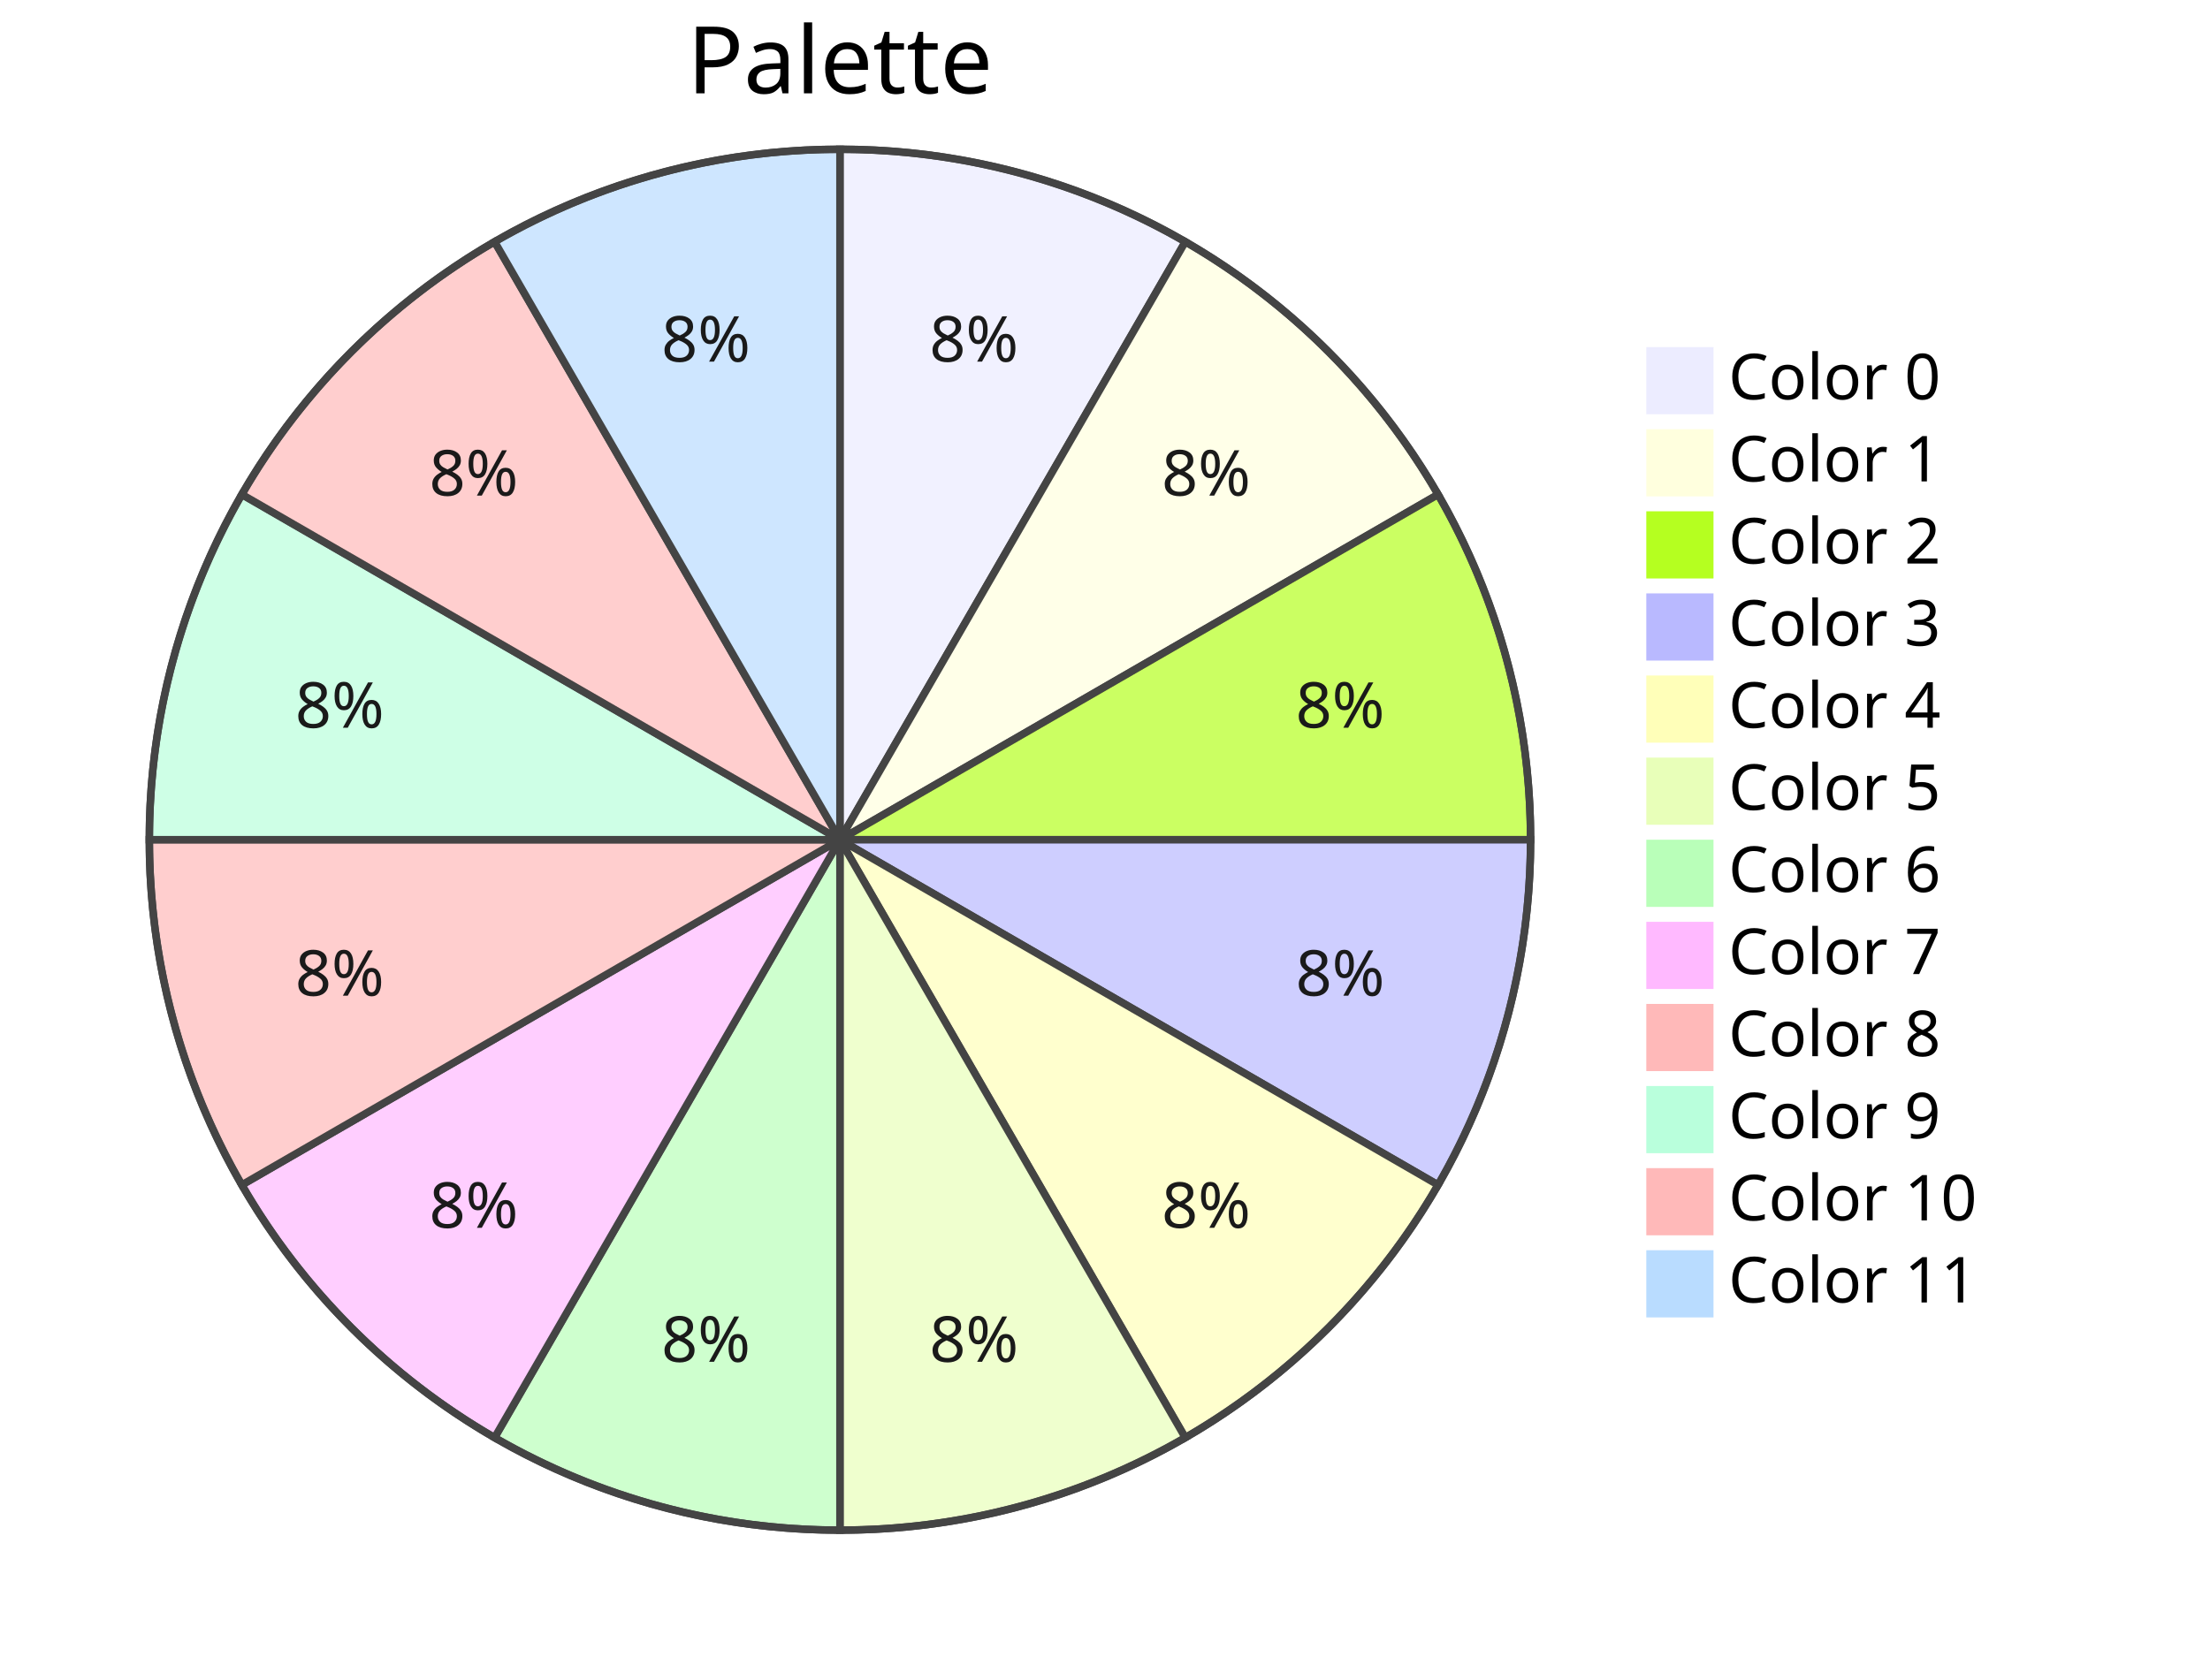
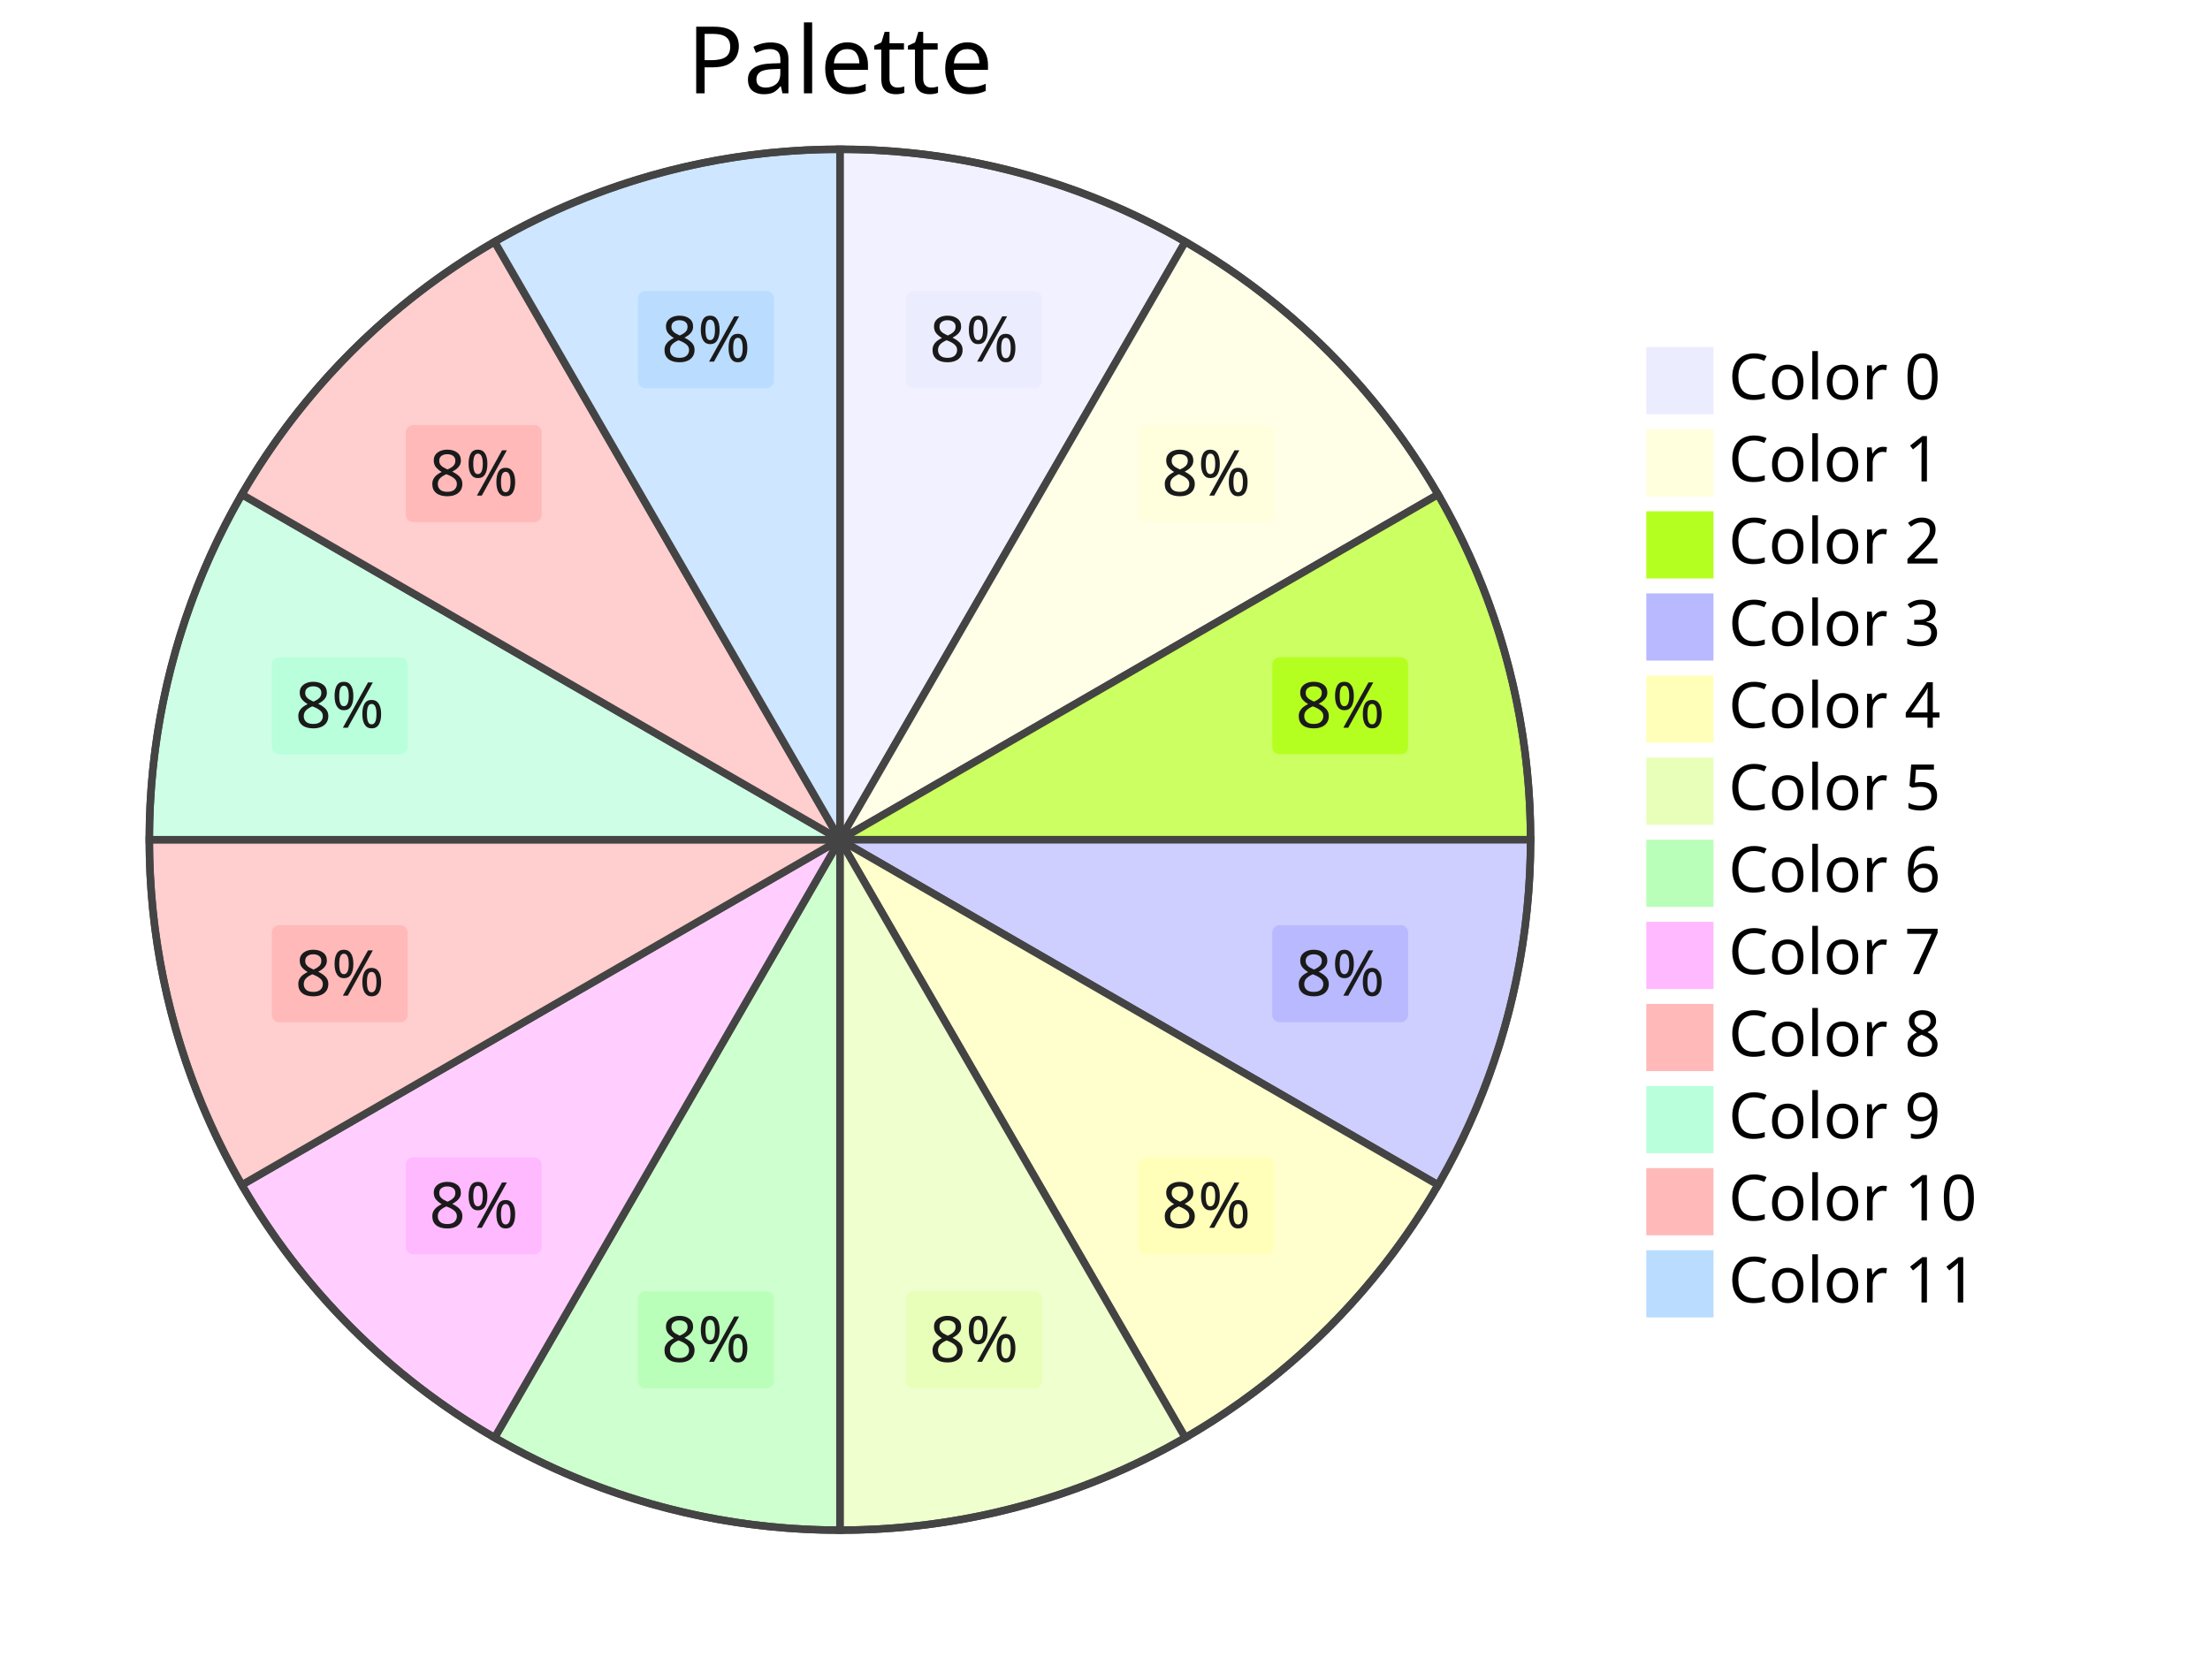
<svg xmlns="http://www.w3.org/2000/svg" viewBox="0 0 592 450" width="592" height="450" style="max-width:592px;width:100%;font-family:sans-serif">
  <text x="225" y="25" text-anchor="middle" fill="currentColor" style="font-size:25px">Palette</text>
  <path d="M 225 225 L 225.00 40.00 A 185 185 0 0 1 317.50 64.79 Z" fill="#ECECFF" fill-opacity="0.7" stroke="var(--mermaid-data-stroke, #444)" stroke-width="2" />
+   <path d="M 225 225 L 317.50 64.79 A 185 185 0 0 1 385.21 132.50 Z" fill="#ffffde" fill-opacity="0.7" stroke="var(--mermaid-data-stroke, #444)" stroke-width="2" />
+   <path d="M 225 225 L 385.21 132.50 A 185 185 0 0 1 410.00 225.00 Z" fill="hsl(80, 100%, 56.275%)" fill-opacity="0.7" stroke="var(--mermaid-data-stroke, #444)" stroke-width="2" />
+   <path d="M 225 225 L 410.00 225.00 A 185 185 0 0 1 385.21 317.50 Z" fill="hsl(240, 100%, 86.275%)" fill-opacity="0.7" stroke="var(--mermaid-data-stroke, #444)" stroke-width="2" />
+   <path d="M 225 225 L 385.21 317.50 A 185 185 0 0 1 317.50 385.21 Z" fill="hsl(60, 100%, 86.275%)" fill-opacity="0.7" stroke="var(--mermaid-data-stroke, #444)" stroke-width="2" />
+   <path d="M 225 225 L 317.50 385.21 A 185 185 0 0 1 225.00 410.00 Z" fill="hsl(80, 100%, 86.275%)" fill-opacity="0.7" stroke="var(--mermaid-data-stroke, #444)" stroke-width="2" />
+   <path d="M 225 225 L 225.00 410.00 A 185 185 0 0 1 132.50 385.21 Z" fill="hsl(120, 100%, 86.275%)" fill-opacity="0.7" stroke="var(--mermaid-data-stroke, #444)" stroke-width="2" />
+   <path d="M 225 225 L 132.50 385.21 A 185 185 0 0 1 64.79 317.50 Z" fill="hsl(300, 100%, 86.275%)" fill-opacity="0.7" stroke="var(--mermaid-data-stroke, #444)" stroke-width="2" />
+   <path d="M 225 225 L 64.79 317.50 A 185 185 0 0 1 40.00 225.00 Z" fill="hsl(0, 100%, 86.275%)" fill-opacity="0.7" stroke="var(--mermaid-data-stroke, #444)" stroke-width="2" />
+   <path d="M 225 225 L 40.00 225.00 A 185 185 0 0 1 64.79 132.50 Z" fill="hsl(150, 100%, 86.275%)" fill-opacity="0.7" stroke="var(--mermaid-data-stroke, #444)" stroke-width="2" />
+   <path d="M 225 225 L 64.79 132.50 A 185 185 0 0 1 132.50 64.79 Z" fill="hsl(0, 100%, 86.275%)" fill-opacity="0.7" stroke="var(--mermaid-data-stroke, #444)" stroke-width="2" />
+   <path d="M 225 225 L 132.50 64.79 A 185 185 0 0 1 225.00 40.00 Z" fill="hsl(210, 100%, 86.275%)" fill-opacity="0.7" stroke="var(--mermaid-data-stroke, #444)" stroke-width="2" />
+   <circle cx="225" cy="225" r="185" fill="none" stroke="var(--mermaid-data-stroke, #444)" stroke-width="2" />
+   <rect class="pie-percentage-background" x="242.7" y="78.0" width="36.4" height="26" rx="2" fill="#ECECFF" />
  <text x="260.9" y="91.0" text-anchor="middle" dominant-baseline="middle" fill="var(--mermaid-data-text, #1a1a1a)" style="font-size:17px">8%</text>
-   <path d="M 225 225 L 317.50 64.79 A 185 185 0 0 1 385.21 132.50 Z" fill="#ffffde" fill-opacity="0.7" stroke="var(--mermaid-data-stroke, #444)" stroke-width="2" />
+   <rect class="pie-percentage-background" x="304.9" y="113.9" width="36.4" height="26" rx="2" fill="#ffffde" />
  <text x="323.1" y="126.9" text-anchor="middle" dominant-baseline="middle" fill="var(--mermaid-data-text, #1a1a1a)" style="font-size:17px">8%</text>
-   <path d="M 225 225 L 385.21 132.50 A 185 185 0 0 1 410.00 225.00 Z" fill="hsl(80, 100%, 56.275%)" fill-opacity="0.7" stroke="var(--mermaid-data-stroke, #444)" stroke-width="2" />
+   <rect class="pie-percentage-background" x="340.8" y="176.1" width="36.4" height="26" rx="2" fill="hsl(80, 100%, 56.275%)" />
  <text x="359.0" y="189.1" text-anchor="middle" dominant-baseline="middle" fill="var(--mermaid-data-text, #1a1a1a)" style="font-size:17px">8%</text>
-   <path d="M 225 225 L 410.00 225.00 A 185 185 0 0 1 385.21 317.50 Z" fill="hsl(240, 100%, 86.275%)" fill-opacity="0.7" stroke="var(--mermaid-data-stroke, #444)" stroke-width="2" />
+   <rect class="pie-percentage-background" x="340.8" y="247.9" width="36.4" height="26" rx="2" fill="hsl(240, 100%, 86.275%)" />
  <text x="359.0" y="260.9" text-anchor="middle" dominant-baseline="middle" fill="var(--mermaid-data-text, #1a1a1a)" style="font-size:17px">8%</text>
-   <path d="M 225 225 L 385.21 317.50 A 185 185 0 0 1 317.50 385.21 Z" fill="hsl(60, 100%, 86.275%)" fill-opacity="0.7" stroke="var(--mermaid-data-stroke, #444)" stroke-width="2" />
+   <rect class="pie-percentage-background" x="304.9" y="310.1" width="36.4" height="26" rx="2" fill="hsl(60, 100%, 86.275%)" />
  <text x="323.1" y="323.1" text-anchor="middle" dominant-baseline="middle" fill="var(--mermaid-data-text, #1a1a1a)" style="font-size:17px">8%</text>
-   <path d="M 225 225 L 317.50 385.21 A 185 185 0 0 1 225.00 410.00 Z" fill="hsl(80, 100%, 86.275%)" fill-opacity="0.7" stroke="var(--mermaid-data-stroke, #444)" stroke-width="2" />
+   <rect class="pie-percentage-background" x="242.7" y="346.0" width="36.4" height="26" rx="2" fill="hsl(80, 100%, 86.275%)" />
  <text x="260.9" y="359.0" text-anchor="middle" dominant-baseline="middle" fill="var(--mermaid-data-text, #1a1a1a)" style="font-size:17px">8%</text>
-   <path d="M 225 225 L 225.00 410.00 A 185 185 0 0 1 132.50 385.21 Z" fill="hsl(120, 100%, 86.275%)" fill-opacity="0.7" stroke="var(--mermaid-data-stroke, #444)" stroke-width="2" />
+   <rect class="pie-percentage-background" x="170.9" y="346.0" width="36.4" height="26" rx="2" fill="hsl(120, 100%, 86.275%)" />
  <text x="189.1" y="359.0" text-anchor="middle" dominant-baseline="middle" fill="var(--mermaid-data-text, #1a1a1a)" style="font-size:17px">8%</text>
-   <path d="M 225 225 L 132.50 385.21 A 185 185 0 0 1 64.79 317.50 Z" fill="hsl(300, 100%, 86.275%)" fill-opacity="0.7" stroke="var(--mermaid-data-stroke, #444)" stroke-width="2" />
+   <rect class="pie-percentage-background" x="108.7" y="310.1" width="36.4" height="26" rx="2" fill="hsl(300, 100%, 86.275%)" />
  <text x="126.9" y="323.1" text-anchor="middle" dominant-baseline="middle" fill="var(--mermaid-data-text, #1a1a1a)" style="font-size:17px">8%</text>
-   <path d="M 225 225 L 64.79 317.50 A 185 185 0 0 1 40.00 225.00 Z" fill="hsl(0, 100%, 86.275%)" fill-opacity="0.7" stroke="var(--mermaid-data-stroke, #444)" stroke-width="2" />
+   <rect class="pie-percentage-background" x="72.8" y="247.9" width="36.4" height="26" rx="2" fill="hsl(0, 100%, 86.275%)" />
  <text x="91.0" y="260.9" text-anchor="middle" dominant-baseline="middle" fill="var(--mermaid-data-text, #1a1a1a)" style="font-size:17px">8%</text>
-   <path d="M 225 225 L 40.00 225.00 A 185 185 0 0 1 64.79 132.50 Z" fill="hsl(150, 100%, 86.275%)" fill-opacity="0.7" stroke="var(--mermaid-data-stroke, #444)" stroke-width="2" />
+   <rect class="pie-percentage-background" x="72.8" y="176.1" width="36.4" height="26" rx="2" fill="hsl(150, 100%, 86.275%)" />
  <text x="91.0" y="189.1" text-anchor="middle" dominant-baseline="middle" fill="var(--mermaid-data-text, #1a1a1a)" style="font-size:17px">8%</text>
-   <path d="M 225 225 L 64.79 132.50 A 185 185 0 0 1 132.50 64.79 Z" fill="hsl(0, 100%, 86.275%)" fill-opacity="0.7" stroke="var(--mermaid-data-stroke, #444)" stroke-width="2" />
+   <rect class="pie-percentage-background" x="108.7" y="113.9" width="36.4" height="26" rx="2" fill="hsl(0, 100%, 86.275%)" />
  <text x="126.9" y="126.9" text-anchor="middle" dominant-baseline="middle" fill="var(--mermaid-data-text, #1a1a1a)" style="font-size:17px">8%</text>
-   <path d="M 225 225 L 132.50 64.79 A 185 185 0 0 1 225.00 40.00 Z" fill="hsl(210, 100%, 86.275%)" fill-opacity="0.7" stroke="var(--mermaid-data-stroke, #444)" stroke-width="2" />
+   <rect class="pie-percentage-background" x="170.9" y="78.0" width="36.4" height="26" rx="2" fill="hsl(210, 100%, 86.275%)" />
  <text x="189.1" y="91.0" text-anchor="middle" dominant-baseline="middle" fill="var(--mermaid-data-text, #1a1a1a)" style="font-size:17px">8%</text>
-   <circle cx="225" cy="225" r="185" fill="none" stroke="var(--mermaid-data-stroke, #444)" stroke-width="2" />
  <rect x="441" y="93.0" width="18" height="18" fill="#ECECFF" />
  <text x="463" y="107.0" fill="currentColor" style="font-size:17px">Color 0</text>
  <rect x="441" y="115.0" width="18" height="18" fill="#ffffde" />
  <text x="463" y="129.0" fill="currentColor" style="font-size:17px">Color 1</text>
  <rect x="441" y="137.0" width="18" height="18" fill="hsl(80, 100%, 56.275%)" />
  <text x="463" y="151.0" fill="currentColor" style="font-size:17px">Color 2</text>
  <rect x="441" y="159.0" width="18" height="18" fill="hsl(240, 100%, 86.275%)" />
  <text x="463" y="173.0" fill="currentColor" style="font-size:17px">Color 3</text>
  <rect x="441" y="181.0" width="18" height="18" fill="hsl(60, 100%, 86.275%)" />
  <text x="463" y="195.0" fill="currentColor" style="font-size:17px">Color 4</text>
  <rect x="441" y="203.0" width="18" height="18" fill="hsl(80, 100%, 86.275%)" />
  <text x="463" y="217.0" fill="currentColor" style="font-size:17px">Color 5</text>
  <rect x="441" y="225.0" width="18" height="18" fill="hsl(120, 100%, 86.275%)" />
  <text x="463" y="239.0" fill="currentColor" style="font-size:17px">Color 6</text>
  <rect x="441" y="247.0" width="18" height="18" fill="hsl(300, 100%, 86.275%)" />
  <text x="463" y="261.0" fill="currentColor" style="font-size:17px">Color 7</text>
  <rect x="441" y="269.0" width="18" height="18" fill="hsl(0, 100%, 86.275%)" />
  <text x="463" y="283.0" fill="currentColor" style="font-size:17px">Color 8</text>
  <rect x="441" y="291.0" width="18" height="18" fill="hsl(150, 100%, 86.275%)" />
  <text x="463" y="305.0" fill="currentColor" style="font-size:17px">Color 9</text>
  <rect x="441" y="313.0" width="18" height="18" fill="hsl(0, 100%, 86.275%)" />
  <text x="463" y="327.0" fill="currentColor" style="font-size:17px">Color 10</text>
  <rect x="441" y="335.0" width="18" height="18" fill="hsl(210, 100%, 86.275%)" />
  <text x="463" y="349.0" fill="currentColor" style="font-size:17px">Color 11</text>
</svg>
